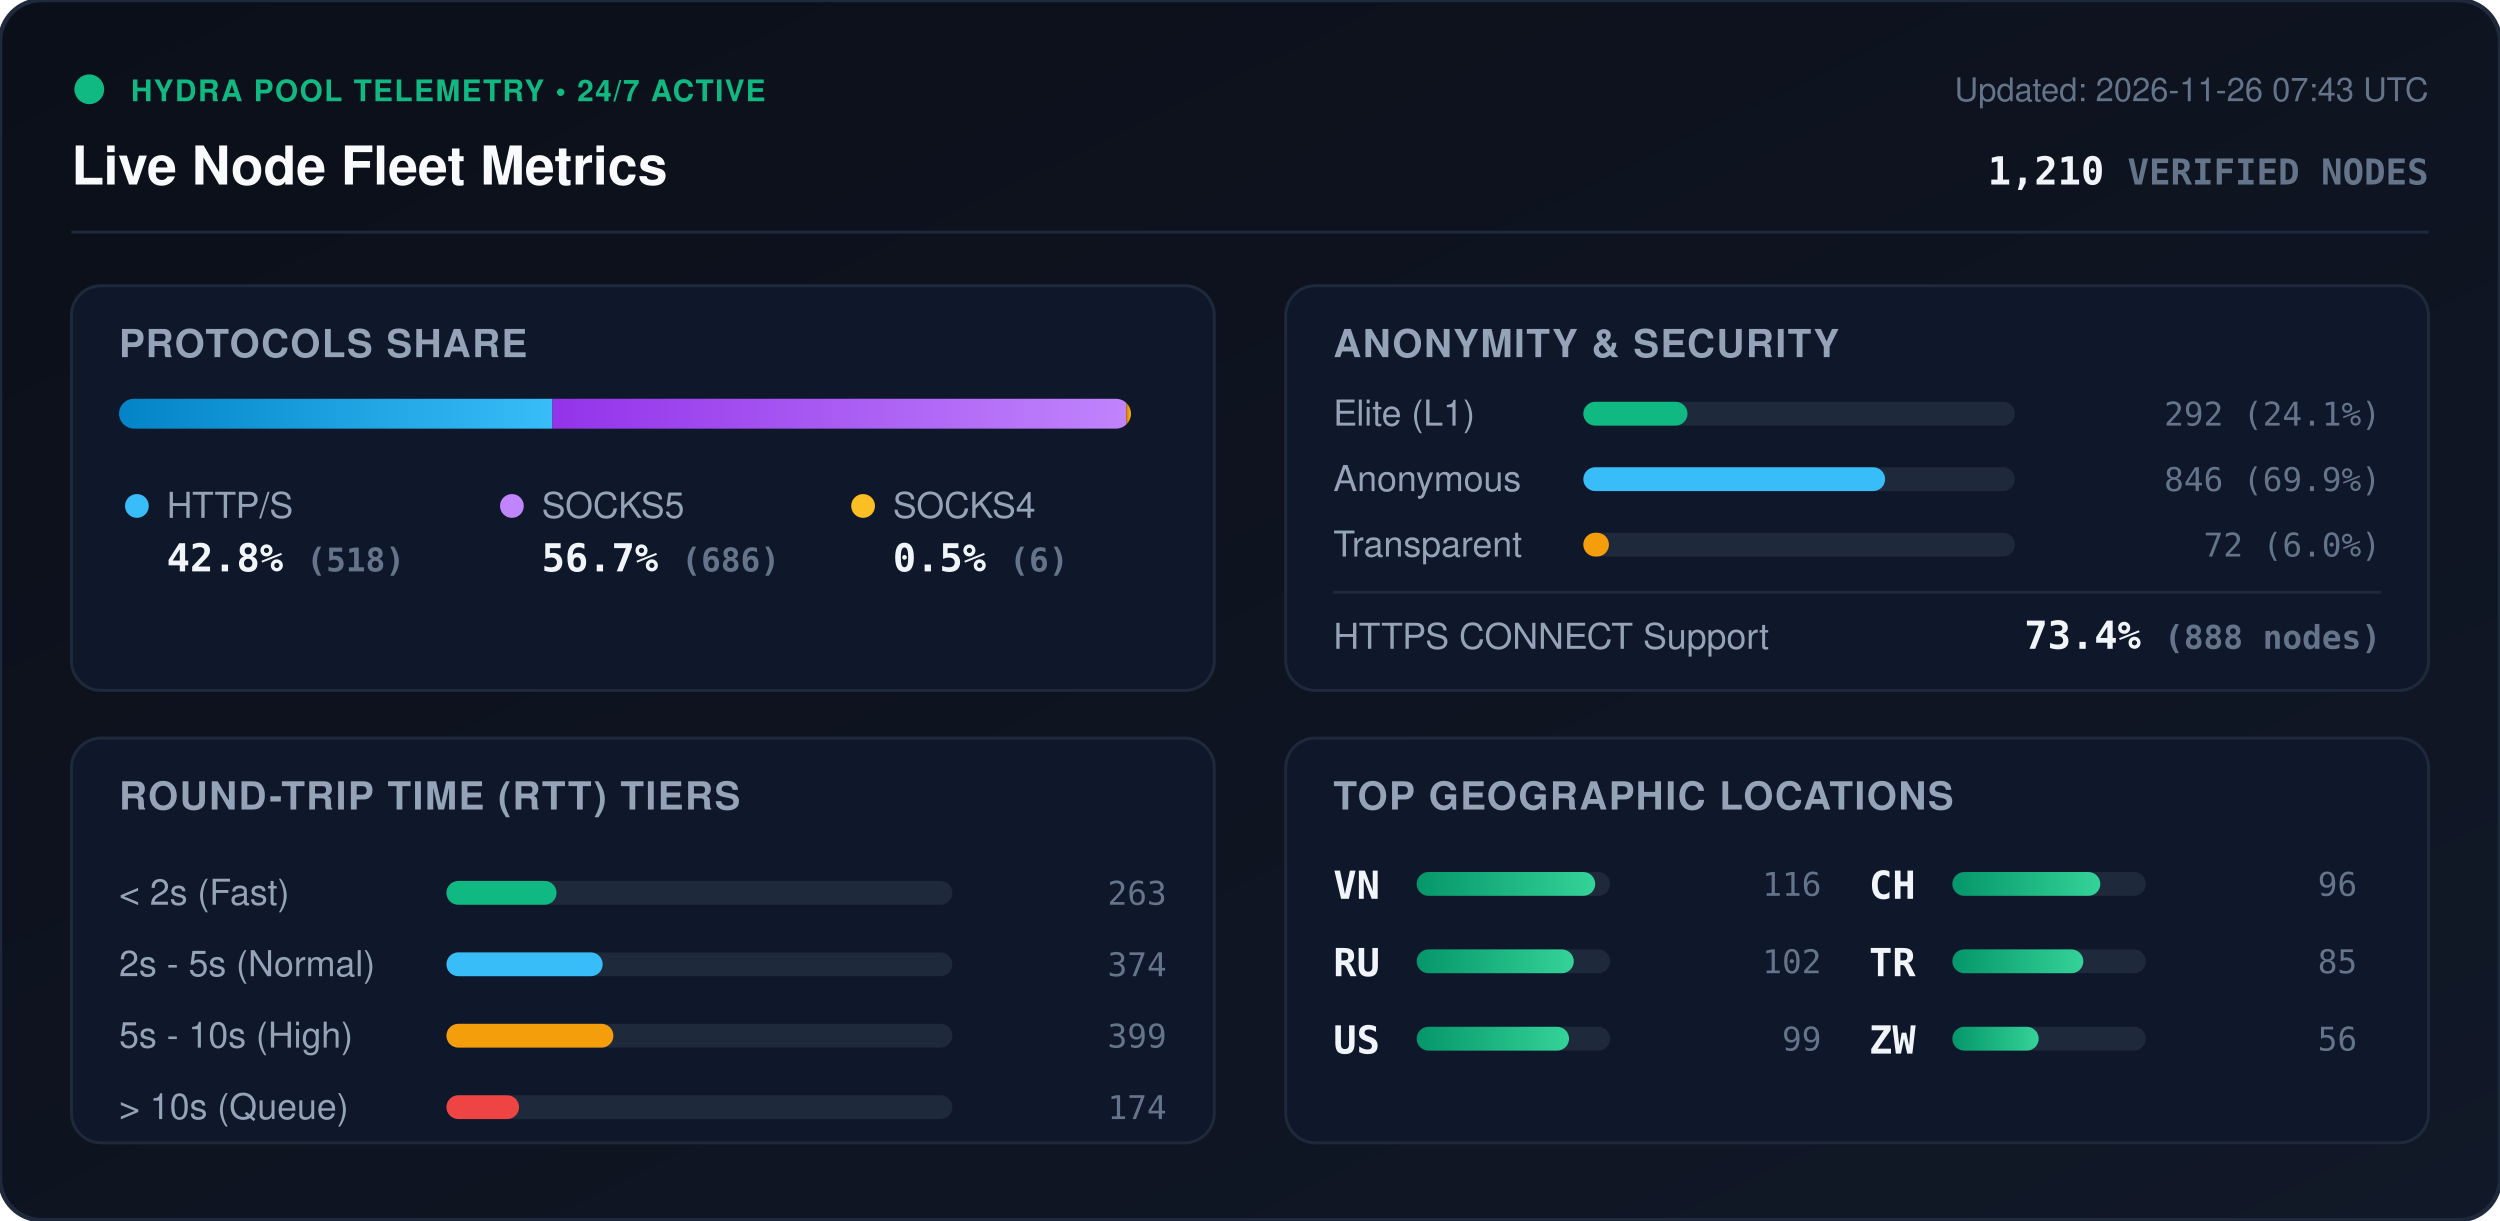
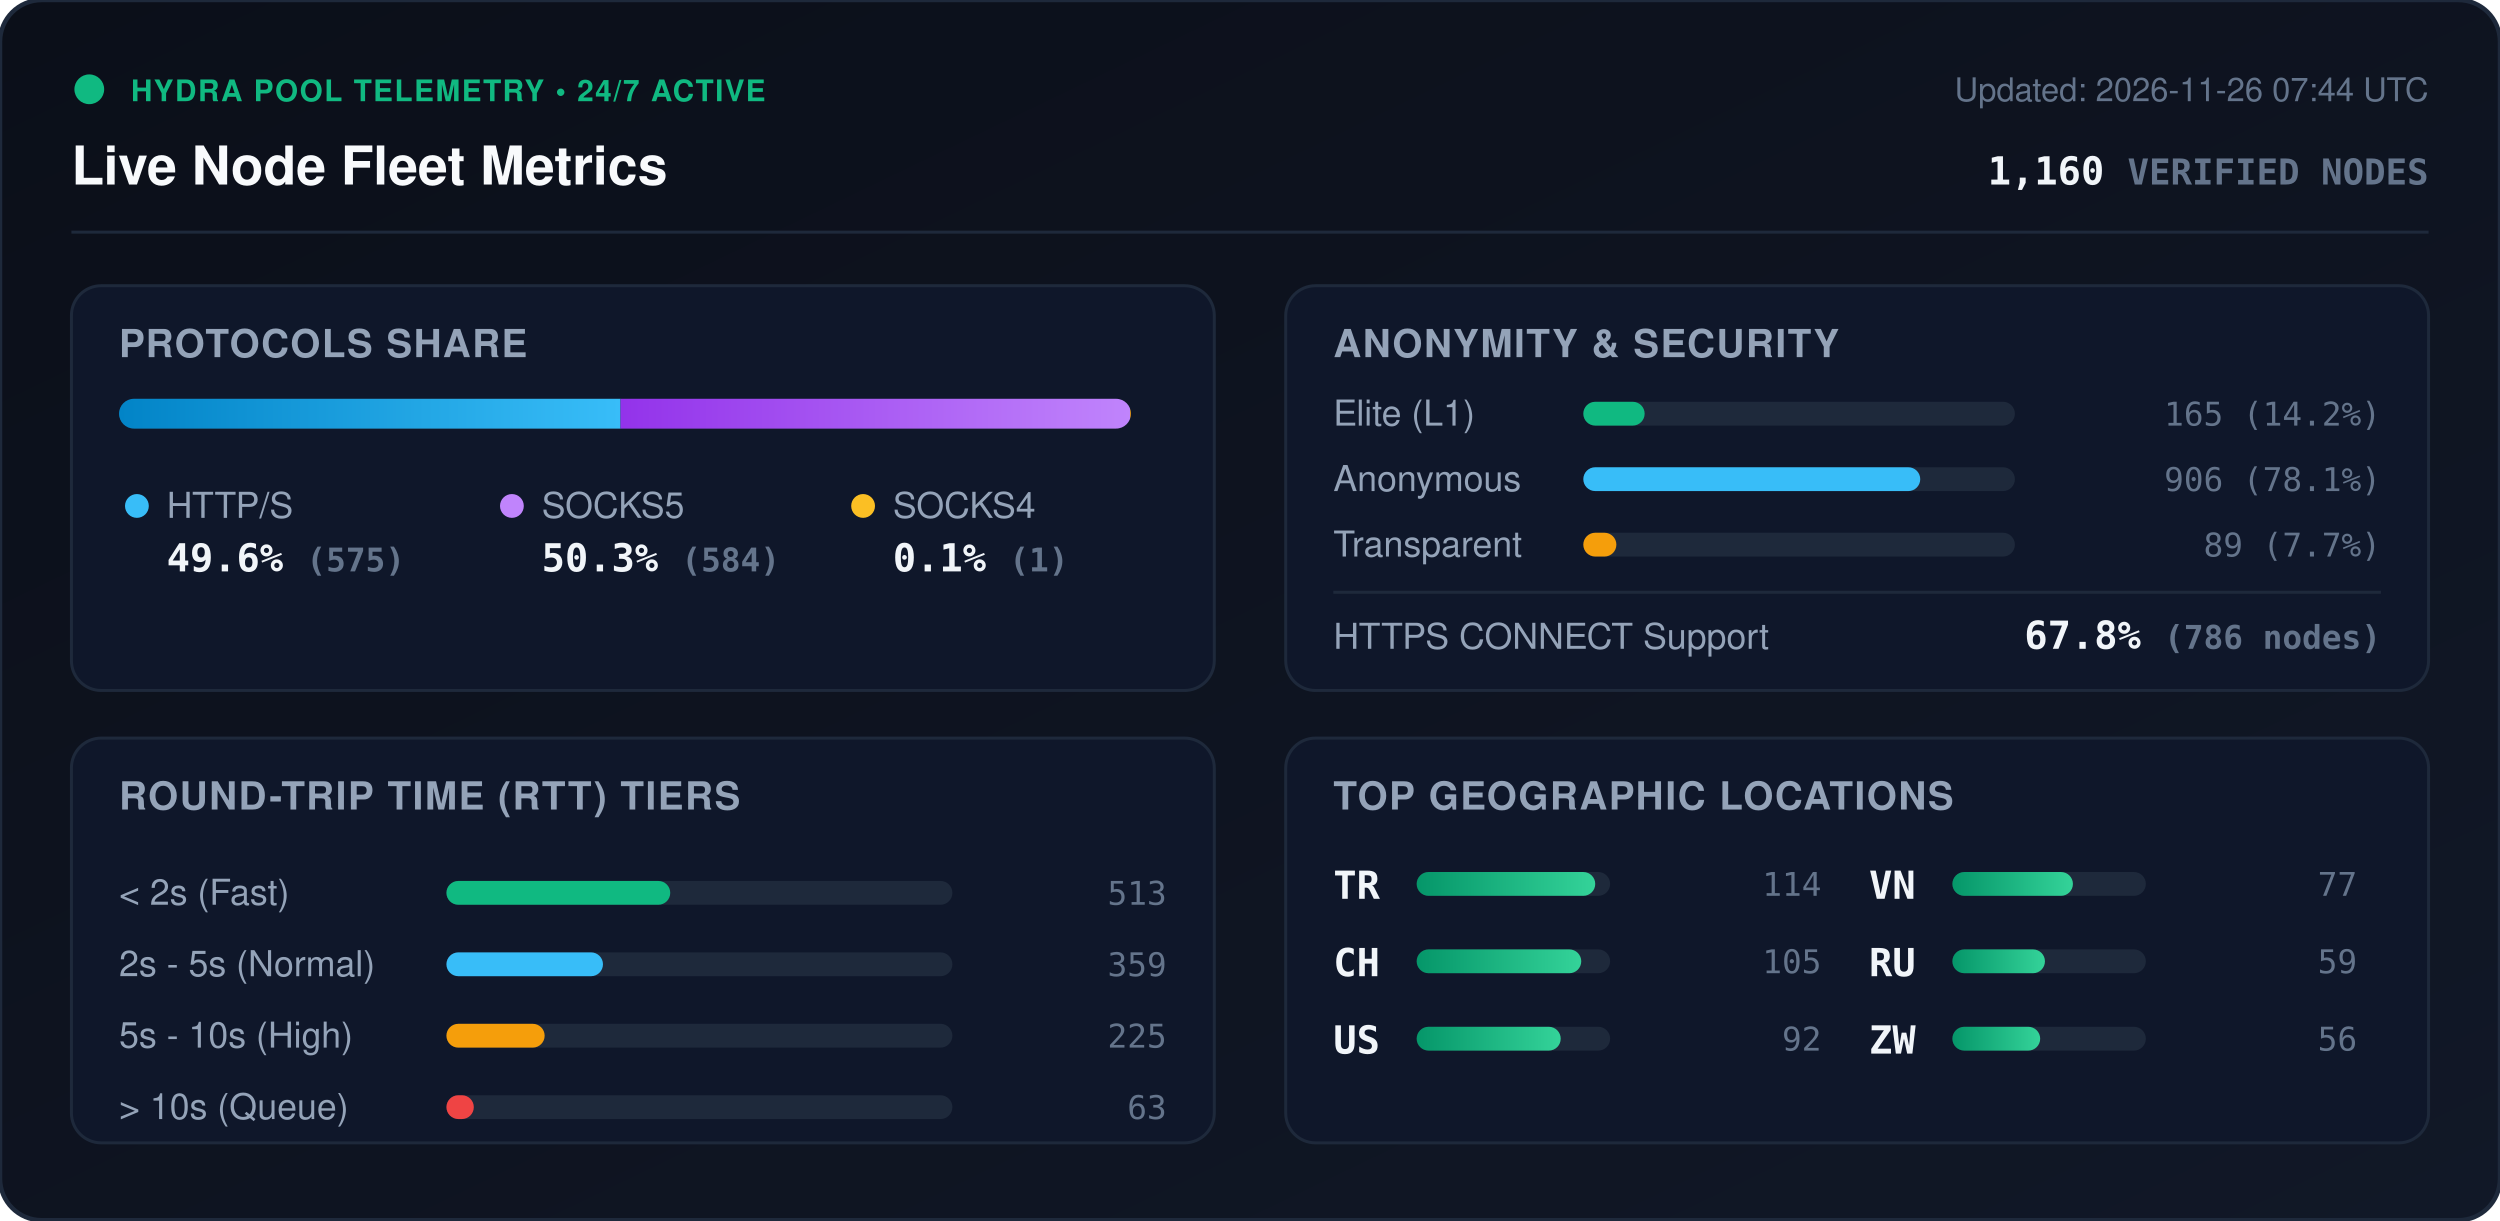
<svg xmlns="http://www.w3.org/2000/svg" viewBox="0 0 840 410" width="840" height="410" style="max-width: 100%; height: auto;">
  <defs>
    <linearGradient id="bg" x1="0%" y1="0%" x2="100%" y2="100%">
      <stop offset="0%" stop-color="#0b0f19" />
      <stop offset="100%" stop-color="#111827" />
    </linearGradient>
    <linearGradient id="bar-http" x1="0%" y1="0%" x2="100%" y2="0%">
      <stop offset="0%" stop-color="#0284c7" />
      <stop offset="100%" stop-color="#38bdf8" />
    </linearGradient>
    <linearGradient id="bar-socks5" x1="0%" y1="0%" x2="100%" y2="0%">
      <stop offset="0%" stop-color="#9333ea" />
      <stop offset="100%" stop-color="#c084fc" />
    </linearGradient>
    <linearGradient id="bar-socks4" x1="0%" y1="0%" x2="100%" y2="0%">
      <stop offset="0%" stop-color="#d97706" />
      <stop offset="100%" stop-color="#fbbf24" />
    </linearGradient>
    <linearGradient id="bar-green" x1="0%" y1="0%" x2="100%" y2="0%">
      <stop offset="0%" stop-color="#059669" />
      <stop offset="100%" stop-color="#34d399" />
    </linearGradient>
    <clipPath id="prog-track-clip">
      <rect width="340.0" height="10" rx="5" />
    </clipPath>
    <style>
      .title { font: 700 18px -apple-system, BlinkMacSystemFont, 'Segoe UI', Helvetica, Arial, sans-serif; fill: #f8fafc; }
      .sub { font: 500 11px -apple-system, BlinkMacSystemFont, 'Segoe UI', Helvetica, Arial, sans-serif; fill: #64748b; }
      .section-hdr { font: 600 13px -apple-system, BlinkMacSystemFont, 'Segoe UI', Helvetica, Arial, sans-serif; fill: #94a3b8; letter-spacing: 0.5px; }
      .metric-val { font: 700 13px -apple-system, BlinkMacSystemFont, 'Segoe UI', Helvetica, Arial, sans-serif; fill: #f1f5f9; }
      .metric-lbl { font: 500 12px -apple-system, BlinkMacSystemFont, 'Segoe UI', Helvetica, Arial, sans-serif; fill: #94a3b8; }
      .badge-txt { font: 700 10px -apple-system, BlinkMacSystemFont, 'Segoe UI', Helvetica, Arial, sans-serif; fill: #10b981; letter-spacing: 0.5px; }
      .mono { font-family: ui-monospace, SFMono-Regular, Menlo, Monaco, Consolas, monospace; }
      .pulse { animation: beacon 2s infinite ease-in-out; }
      @keyframes beacon { 0%, 100% { opacity: 1; } 50% { opacity: 0.35; } }
    </style>
  </defs>
  <rect width="840" height="410" rx="14" fill="url(#bg)" stroke="#1e293b" stroke-width="1.5" />
  <g transform="translate(24, 24)">
    <circle cx="6" cy="6" r="5" fill="#10b981" class="pulse" />
    <text x="20" y="10" class="badge-txt">HYDRA POOL TELEMETRY • 24/7 ACTIVE</text>
    <text x="0" y="38" class="title">Live Node Fleet Metrics</text>
-     <text x="792" y="10" text-anchor="end" class="sub">Updated: 2026-11-26 07:43 UTC</text>
-     <text x="792" y="38" text-anchor="end" class="metric-val mono" fill="#38bdf8">1,210 <tspan font-size="12" fill="#64748b">VERIFIED NODES</tspan>
+     <text x="792" y="10" text-anchor="end" class="sub">Updated: 2026-11-26 07:44 UTC</text>
+     <text x="792" y="38" text-anchor="end" class="metric-val mono" fill="#38bdf8">1,160 <tspan font-size="12" fill="#64748b">VERIFIED NODES</tspan>
    </text>
  </g>
  <line x1="24" y1="78" x2="816" y2="78" stroke="#1e293b" stroke-width="1" />
  <g transform="translate(24, 96)">
    <rect width="384" height="136" rx="10" fill="#0f172a" stroke="#1e293b" />
    <text x="16" y="24" class="section-hdr">PROTOCOLS SHARE</text>
    <g transform="translate(16, 38)">
      <rect width="340.0" height="10" rx="5" fill="#1e293b" />
      <g clip-path="url(#prog-track-clip)">
-         <rect x="0" width="145.6" height="10" fill="url(#bar-http)" />
-         <rect x="145.6" width="192.8" height="10" fill="url(#bar-socks5)" />
-         <rect x="338.4" width="1.7" height="10" fill="url(#bar-socks4)" />
+         <rect x="0" width="168.5" height="10" fill="url(#bar-http)" />
+         <rect x="168.5" width="171.2" height="10" fill="url(#bar-socks5)" />
+         <rect x="339.7" width="0.3" height="10" fill="url(#bar-socks4)" />
      </g>
    </g>
    <g transform="translate(16, 68)">
      <circle cx="6" cy="6" r="4" fill="#38bdf8" />
      <text x="16" y="10" class="metric-lbl">HTTP/S</text>
-       <text x="16" y="28" class="metric-val mono">42.8% <tspan font-size="11" fill="#64748b">(518)</tspan>
+       <text x="16" y="28" class="metric-val mono">49.6% <tspan font-size="11" fill="#64748b">(575)</tspan>
      </text>
      <circle cx="132" cy="6" r="4" fill="#c084fc" />
      <text x="142" y="10" class="metric-lbl">SOCKS5</text>
-       <text x="142" y="28" class="metric-val mono">56.7% <tspan font-size="11" fill="#64748b">(686)</tspan>
+       <text x="142" y="28" class="metric-val mono">50.3% <tspan font-size="11" fill="#64748b">(584)</tspan>
      </text>
      <circle cx="250" cy="6" r="4" fill="#fbbf24" />
      <text x="260" y="10" class="metric-lbl">SOCKS4</text>
-       <text x="260" y="28" class="metric-val mono">0.5% <tspan font-size="11" fill="#64748b">(6)</tspan>
+       <text x="260" y="28" class="metric-val mono">0.1% <tspan font-size="11" fill="#64748b">(1)</tspan>
      </text>
    </g>
  </g>
  <g transform="translate(432, 96)">
    <rect width="384" height="136" rx="10" fill="#0f172a" stroke="#1e293b" />
    <text x="16" y="24" class="section-hdr">ANONYMITY &amp; SECURITY</text>
    <text x="16" y="47" class="metric-lbl">Elite (L1)</text>
    <rect x="100" y="39" width="145.0" height="8" rx="4" fill="#1e293b" />
-     <rect x="100" y="39" width="35.0" height="8" rx="4" fill="#10b981" />
-     <text x="368" y="47" text-anchor="end" class="mono sub" fill="#e2e8f0">292 (24.1%)</text>
+     <rect x="100" y="39" width="20.6" height="8" rx="4" fill="#10b981" />
+     <text x="368" y="47" text-anchor="end" class="mono sub" fill="#e2e8f0">165 (14.2%)</text>
    <text x="16" y="69" class="metric-lbl">Anonymous</text>
    <rect x="100" y="61" width="145.0" height="8" rx="4" fill="#1e293b" />
-     <rect x="100" y="61" width="101.4" height="8" rx="4" fill="#38bdf8" />
-     <text x="368" y="69" text-anchor="end" class="mono sub" fill="#e2e8f0">846 (69.9%)</text>
+     <rect x="100" y="61" width="113.2" height="8" rx="4" fill="#38bdf8" />
+     <text x="368" y="69" text-anchor="end" class="mono sub" fill="#e2e8f0">906 (78.1%)</text>
    <text x="16" y="91" class="metric-lbl">Transparent</text>
    <rect x="100" y="83" width="145.0" height="8" rx="4" fill="#1e293b" />
-     <rect x="100" y="83" width="8.6" height="8" rx="4" fill="#f59e0b" />
-     <text x="368" y="91" text-anchor="end" class="mono sub" fill="#e2e8f0">72 (6.0%)</text>
+     <rect x="100" y="83" width="11.1" height="8" rx="4" fill="#f59e0b" />
+     <text x="368" y="91" text-anchor="end" class="mono sub" fill="#e2e8f0">89 (7.7%)</text>
    <line x1="16" y1="103" x2="368" y2="103" stroke="#1e293b" stroke-width="1" />
    <text x="16" y="122" class="metric-lbl">HTTPS CONNECT Support</text>
-     <text x="368" y="122" text-anchor="end" class="metric-val mono" fill="#34d399">73.4% <tspan font-size="11" fill="#64748b">(888 nodes)</tspan>
+     <text x="368" y="122" text-anchor="end" class="metric-val mono" fill="#34d399">67.8% <tspan font-size="11" fill="#64748b">(786 nodes)</tspan>
    </text>
  </g>
  <g transform="translate(24, 248)">
    <rect width="384" height="136" rx="10" fill="#0f172a" stroke="#1e293b" />
    <text x="16" y="24" class="section-hdr">ROUND-TRIP TIME (RTT) TIERS</text>
    <g transform="translate(16, 42)">
      <text x="0" y="14" class="metric-lbl">&lt; 2s (Fast)</text>
      <rect x="110" y="6" width="170" height="8" rx="4" fill="#1e293b" />
-       <rect x="110" y="6" width="37.0" height="8" rx="4" fill="#10b981" />
-       <text x="352" y="14" text-anchor="end" class="mono sub">263</text>
+       <rect x="110" y="6" width="75.2" height="8" rx="4" fill="#10b981" />
+       <text x="352" y="14" text-anchor="end" class="mono sub">513</text>
      <text x="0" y="38" class="metric-lbl">2s - 5s (Normal)</text>
      <rect x="110" y="30" width="170" height="8" rx="4" fill="#1e293b" />
-       <rect x="110" y="30" width="52.5" height="8" rx="4" fill="#38bdf8" />
-       <text x="352" y="38" text-anchor="end" class="mono sub">374</text>
+       <rect x="110" y="30" width="52.6" height="8" rx="4" fill="#38bdf8" />
+       <text x="352" y="38" text-anchor="end" class="mono sub">359</text>
      <text x="0" y="62" class="metric-lbl">5s - 10s (High)</text>
      <rect x="110" y="54" width="170" height="8" rx="4" fill="#1e293b" />
-       <rect x="110" y="54" width="56.1" height="8" rx="4" fill="#f59e0b" />
-       <text x="352" y="62" text-anchor="end" class="mono sub">399</text>
+       <rect x="110" y="54" width="33.0" height="8" rx="4" fill="#f59e0b" />
+       <text x="352" y="62" text-anchor="end" class="mono sub">225</text>
      <text x="0" y="86" class="metric-lbl">&gt; 10s (Queue)</text>
      <rect x="110" y="78" width="170" height="8" rx="4" fill="#1e293b" />
-       <rect x="110" y="78" width="24.4" height="8" rx="4" fill="#ef4444" />
-       <text x="352" y="86" text-anchor="end" class="mono sub">174</text>
+       <rect x="110" y="78" width="9.2" height="8" rx="4" fill="#ef4444" />
+       <text x="352" y="86" text-anchor="end" class="mono sub">63</text>
    </g>
  </g>
  <g transform="translate(432, 248)">
    <rect width="384" height="136" rx="10" fill="#0f172a" stroke="#1e293b" />
    <text x="16" y="24" class="section-hdr">TOP GEOGRAPHIC LOCATIONS</text>
    <g transform="translate(16, 42)">
      <g transform="translate(0, 0)">
-         <text x="0" y="12" class="mono metric-val" font-size="12">VN</text>
+         <text x="0" y="12" class="mono metric-val" font-size="12">TR</text>
        <rect x="28" y="3" width="65" height="8" rx="4" fill="#1e293b" />
        <rect x="28" y="3" width="60.0" height="8" rx="4" fill="url(#bar-green)" />
-         <text x="164" y="11" text-anchor="end" class="mono sub">116</text>
+         <text x="164" y="11" text-anchor="end" class="mono sub">114</text>
      </g>
      <g transform="translate(0, 26)">
-         <text x="0" y="12" class="mono metric-val" font-size="12">RU</text>
+         <text x="0" y="12" class="mono metric-val" font-size="12">CH</text>
        <rect x="28" y="3" width="65" height="8" rx="4" fill="#1e293b" />
-         <rect x="28" y="3" width="52.8" height="8" rx="4" fill="url(#bar-green)" />
-         <text x="164" y="11" text-anchor="end" class="mono sub">102</text>
+         <rect x="28" y="3" width="55.3" height="8" rx="4" fill="url(#bar-green)" />
+         <text x="164" y="11" text-anchor="end" class="mono sub">105</text>
      </g>
      <g transform="translate(0, 52)">
        <text x="0" y="12" class="mono metric-val" font-size="12">US</text>
        <rect x="28" y="3" width="65" height="8" rx="4" fill="#1e293b" />
-         <rect x="28" y="3" width="51.2" height="8" rx="4" fill="url(#bar-green)" />
-         <text x="164" y="11" text-anchor="end" class="mono sub">99</text>
+         <rect x="28" y="3" width="48.4" height="8" rx="4" fill="url(#bar-green)" />
+         <text x="164" y="11" text-anchor="end" class="mono sub">92</text>
      </g>
      <g transform="translate(180, 0)">
-         <text x="0" y="12" class="mono metric-val" font-size="12">CH</text>
+         <text x="0" y="12" class="mono metric-val" font-size="12">VN</text>
        <rect x="28" y="3" width="65" height="8" rx="4" fill="#1e293b" />
-         <rect x="28" y="3" width="49.7" height="8" rx="4" fill="url(#bar-green)" />
-         <text x="164" y="11" text-anchor="end" class="mono sub">96</text>
+         <rect x="28" y="3" width="40.5" height="8" rx="4" fill="url(#bar-green)" />
+         <text x="164" y="11" text-anchor="end" class="mono sub">77</text>
      </g>
      <g transform="translate(180, 26)">
-         <text x="0" y="12" class="mono metric-val" font-size="12">TR</text>
+         <text x="0" y="12" class="mono metric-val" font-size="12">RU</text>
        <rect x="28" y="3" width="65" height="8" rx="4" fill="#1e293b" />
-         <rect x="28" y="3" width="44.0" height="8" rx="4" fill="url(#bar-green)" />
-         <text x="164" y="11" text-anchor="end" class="mono sub">85</text>
+         <rect x="28" y="3" width="31.1" height="8" rx="4" fill="url(#bar-green)" />
+         <text x="164" y="11" text-anchor="end" class="mono sub">59</text>
      </g>
      <g transform="translate(180, 52)">
        <text x="0" y="12" class="mono metric-val" font-size="12">ZW</text>
        <rect x="28" y="3" width="65" height="8" rx="4" fill="#1e293b" />
-         <rect x="28" y="3" width="29.0" height="8" rx="4" fill="url(#bar-green)" />
+         <rect x="28" y="3" width="29.5" height="8" rx="4" fill="url(#bar-green)" />
        <text x="164" y="11" text-anchor="end" class="mono sub">56</text>
      </g>
    </g>
  </g>
</svg>
